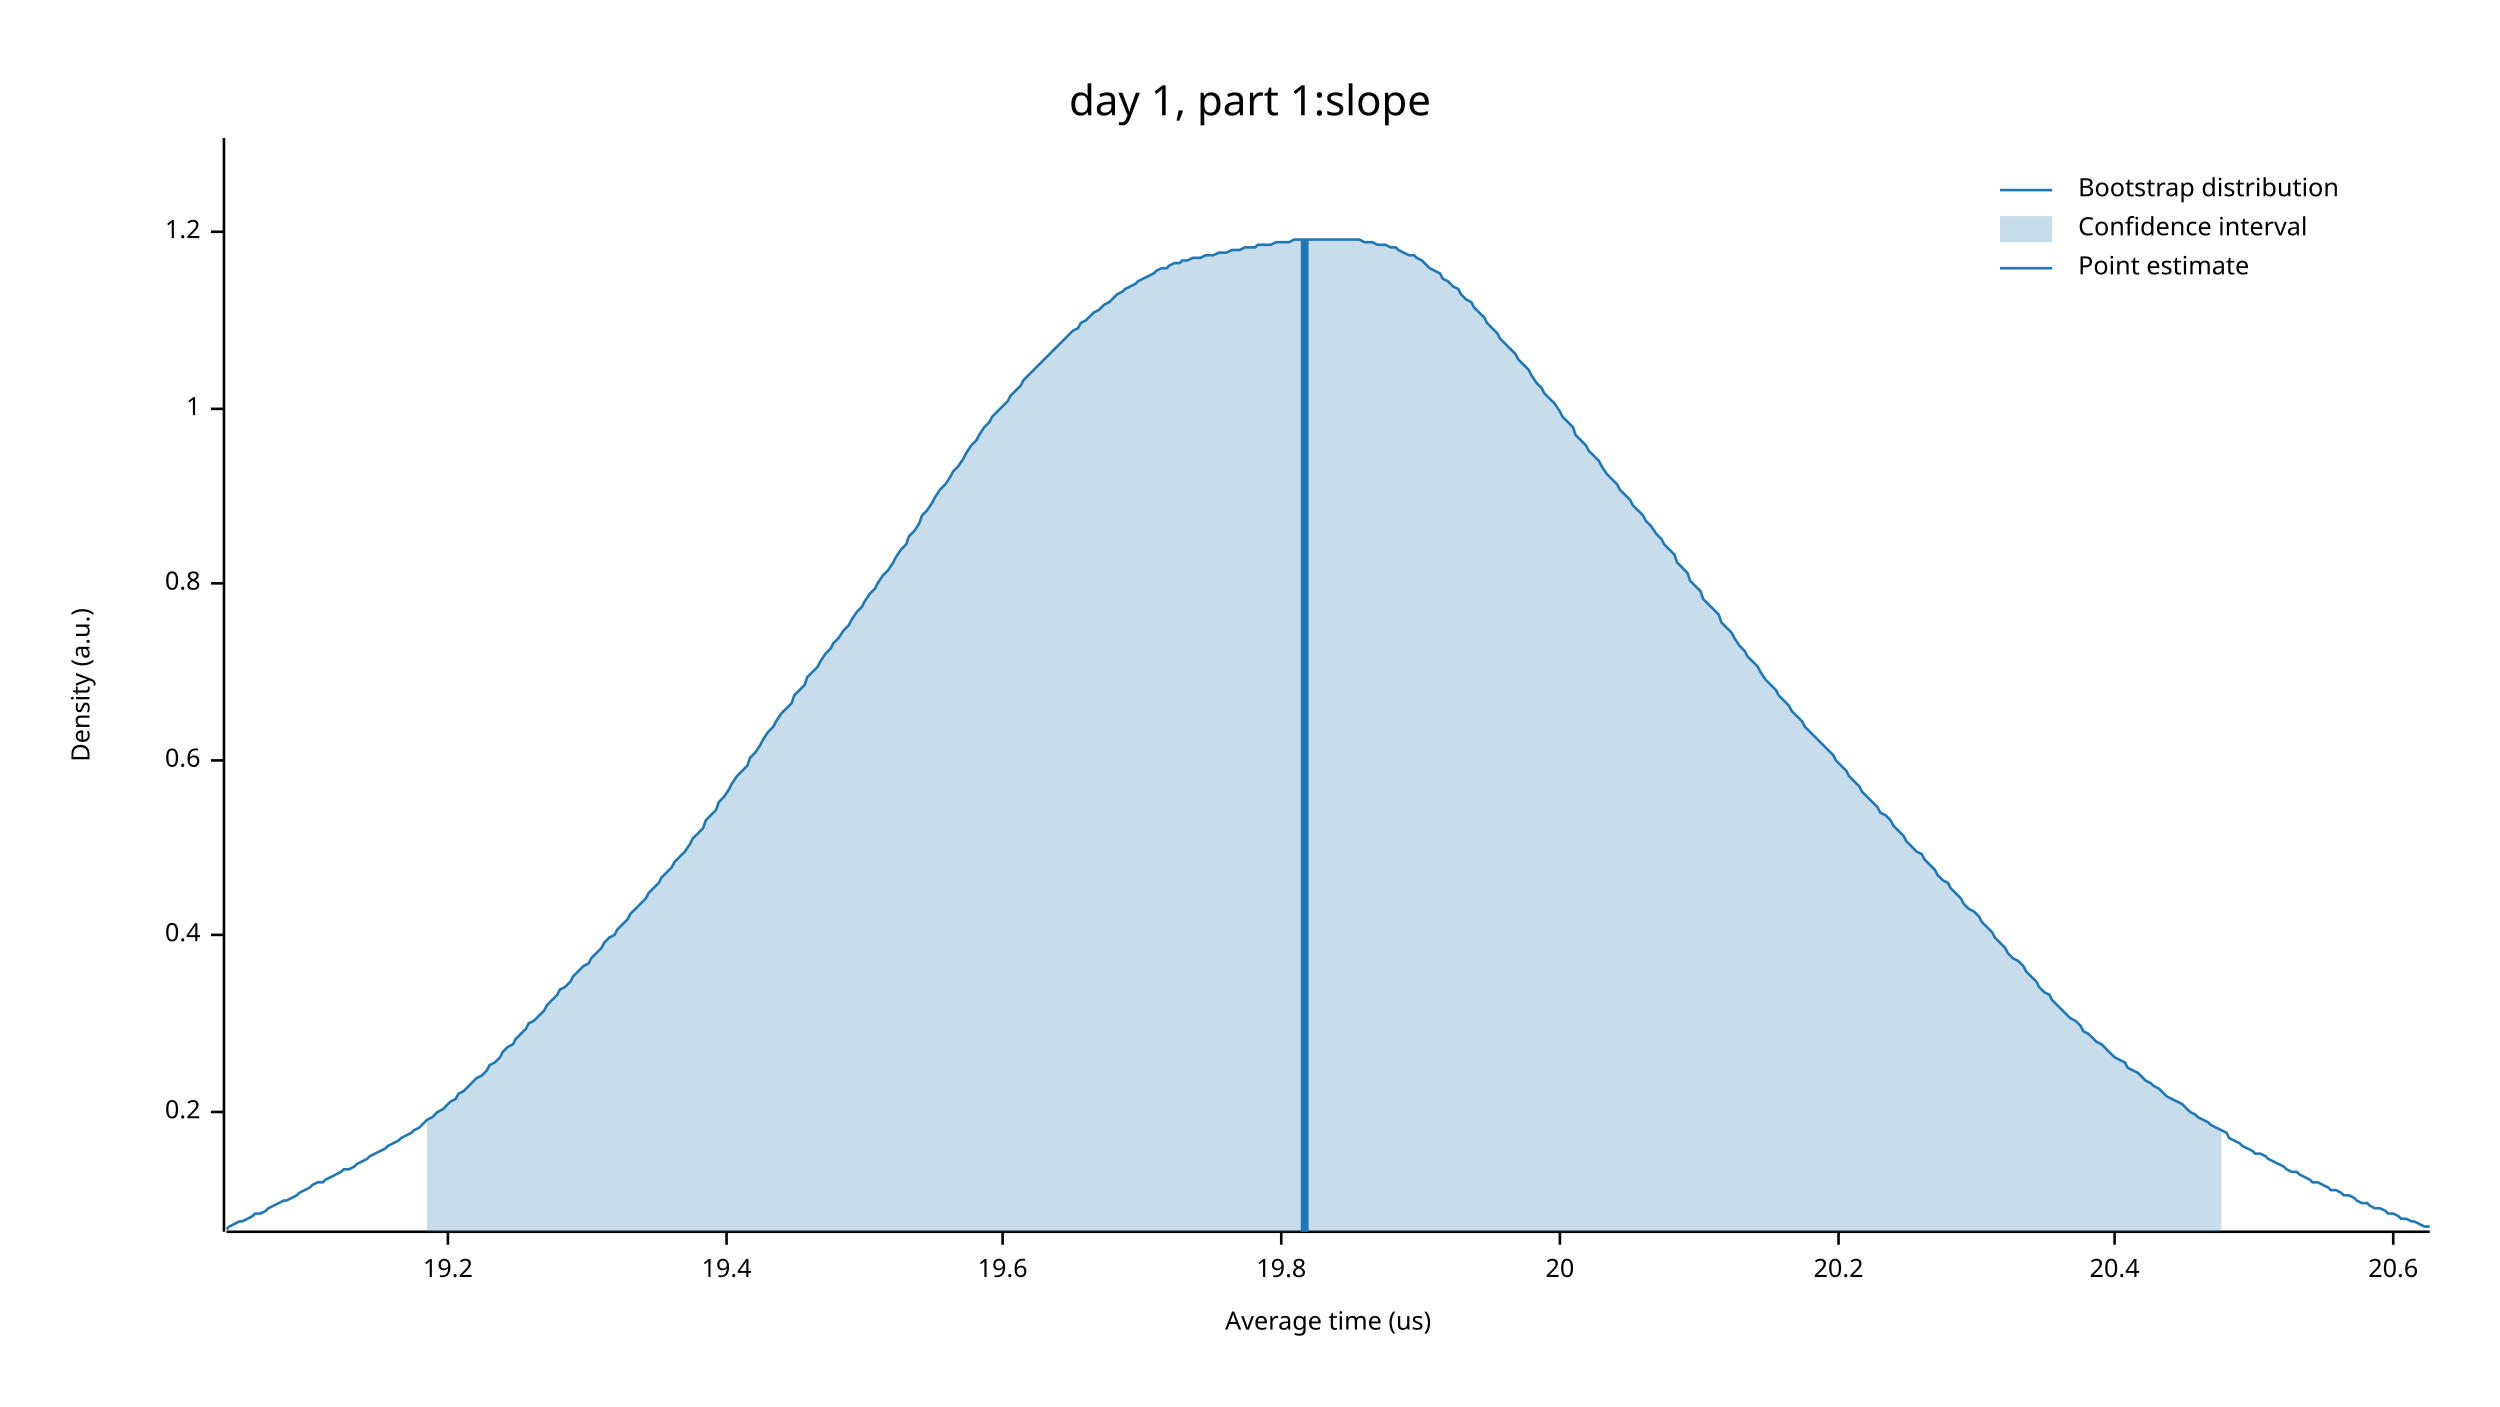
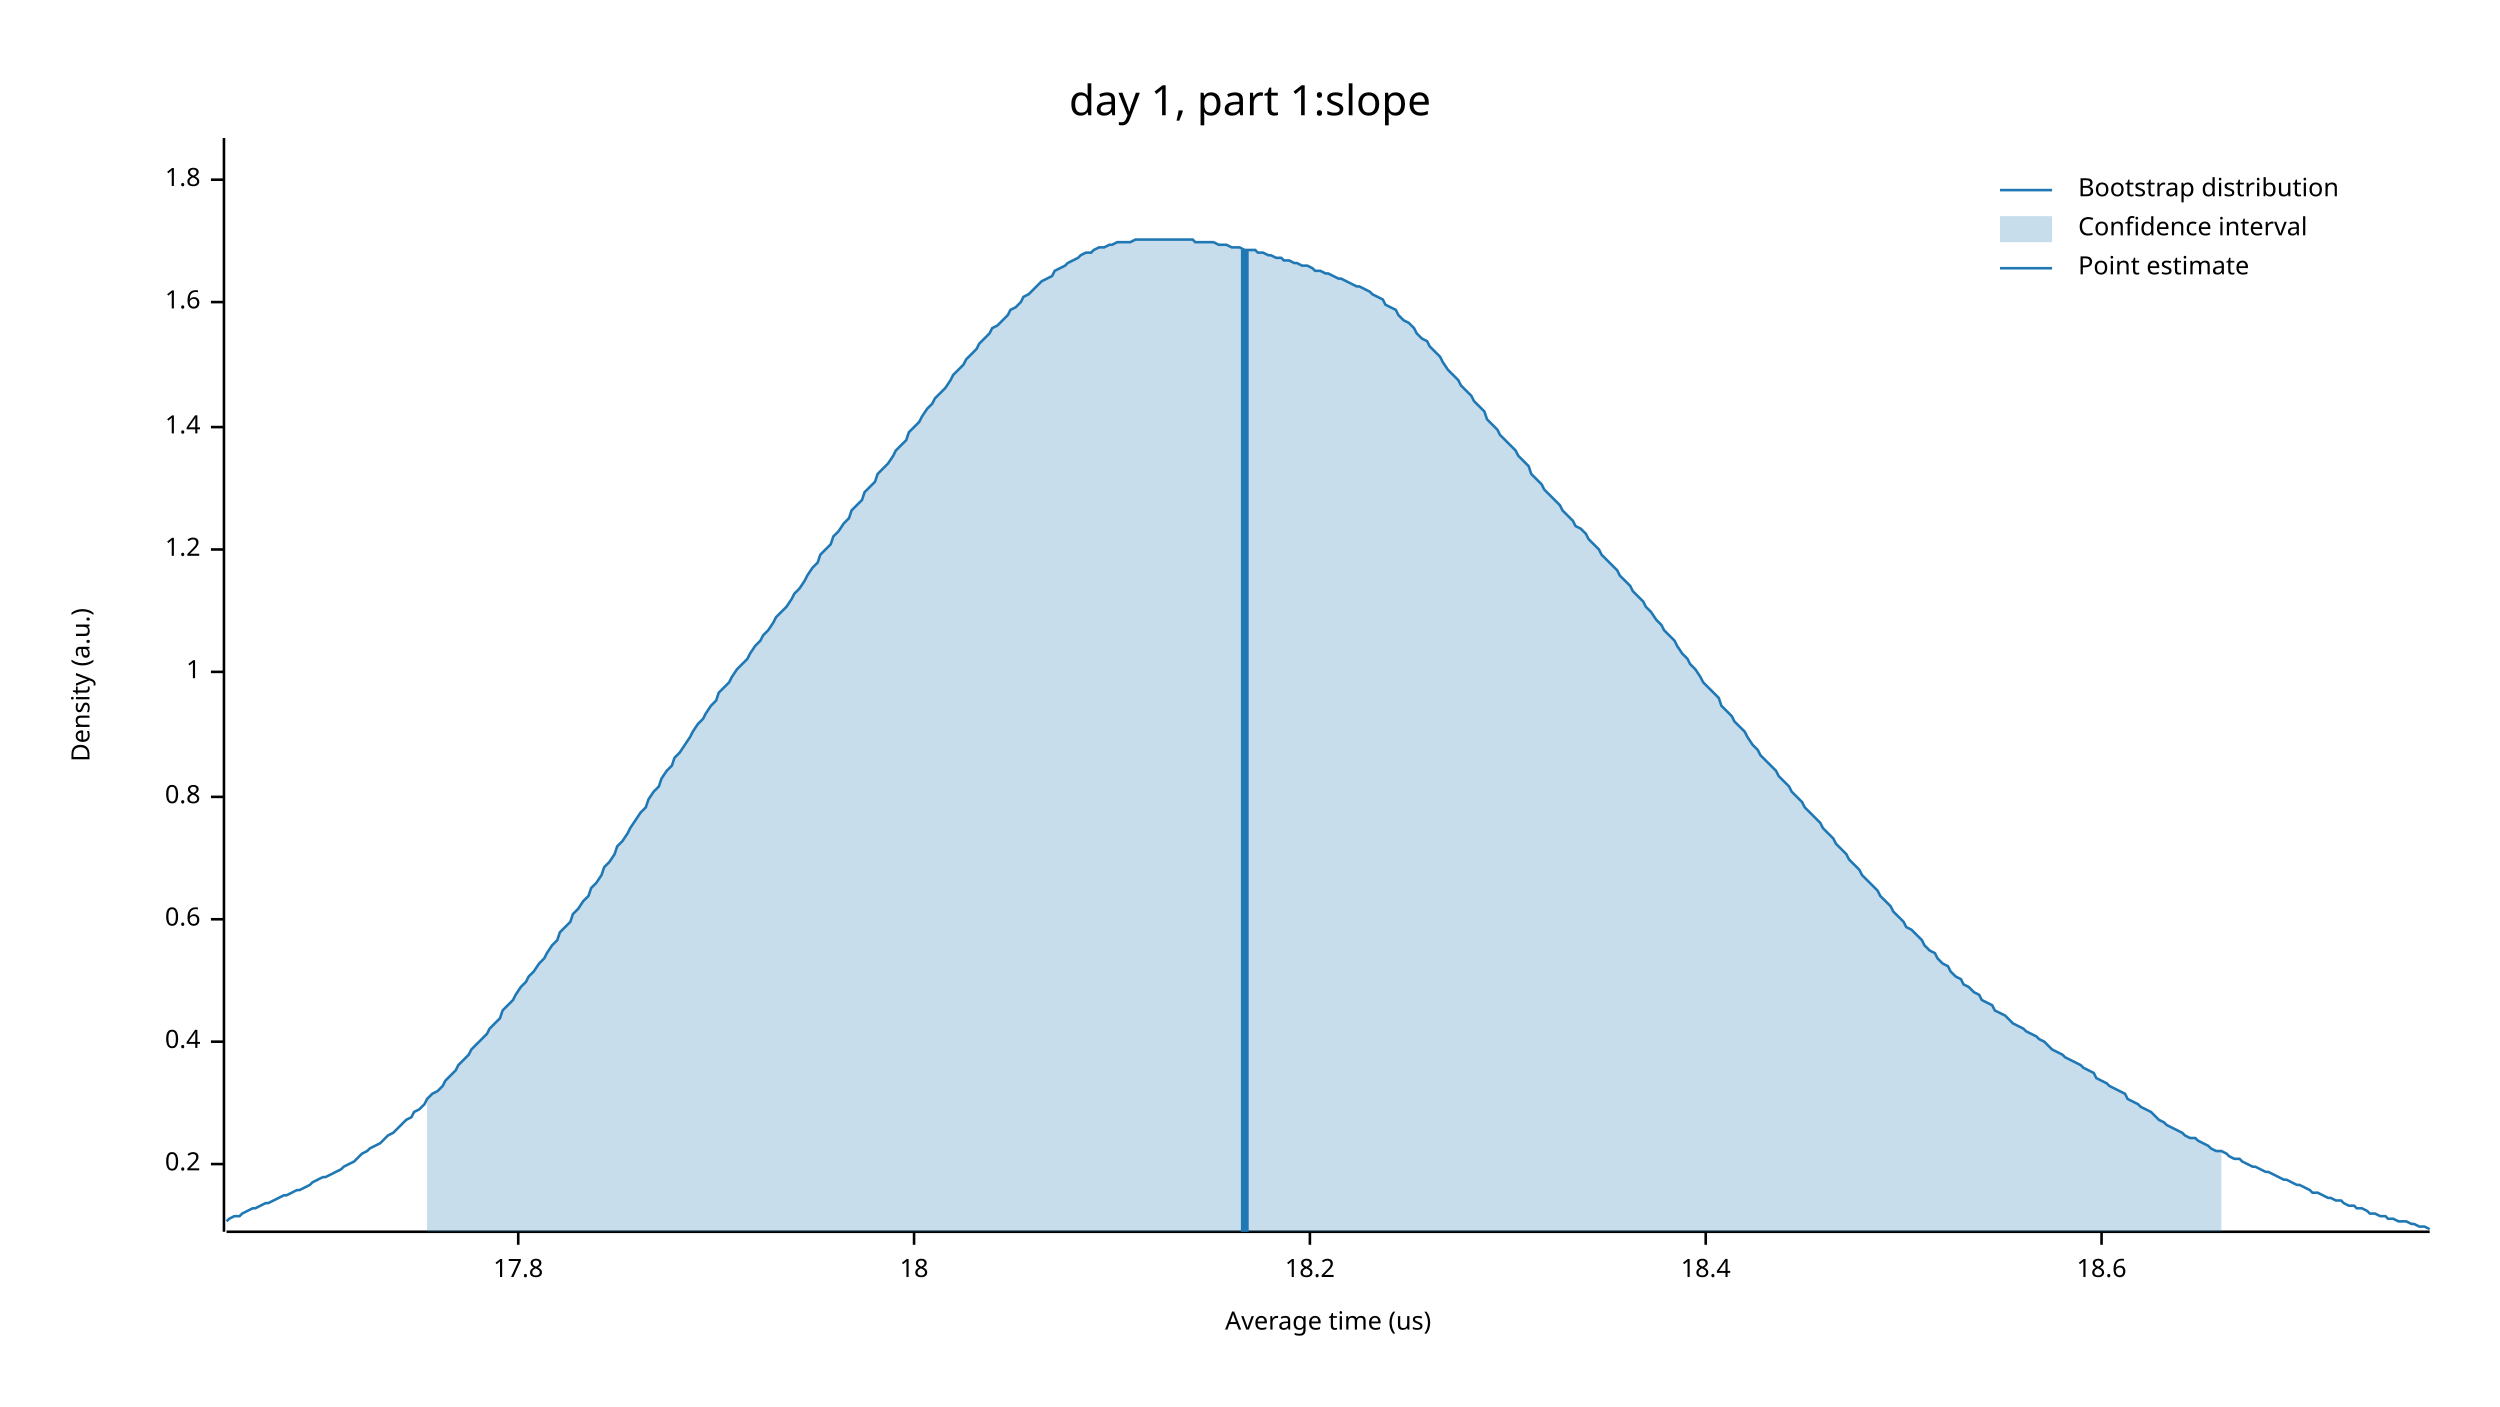
<svg xmlns="http://www.w3.org/2000/svg" width="960" height="540" viewBox="0 0 960 540">
  <text x="480" y="32" dy="0.76em" text-anchor="middle" font-family="sans-serif" font-size="16.129" opacity="1" fill="#000000">
day 1, part 1:slope
</text>
  <text x="27" y="263" dy="0.76em" text-anchor="middle" font-family="sans-serif" font-size="9.677" opacity="1" fill="#000000" transform="rotate(270, 27, 263)">
Density (a.u.)
</text>
  <text x="510" y="513" dy="-0.5ex" text-anchor="middle" font-family="sans-serif" font-size="9.677" opacity="1" fill="#000000">
Average time (us)
</text>
  <polyline fill="none" opacity="1" stroke="#000000" stroke-width="1" points="86,53 86,473 " />
-   <text x="77" y="427" dy="0.5ex" text-anchor="end" font-family="sans-serif" font-size="9.677" opacity="1" fill="#000000">
+   <text x="77" y="447" dy="0.5ex" text-anchor="end" font-family="sans-serif" font-size="9.677" opacity="1" fill="#000000">
0.2
</text>
-   <polyline fill="none" opacity="1" stroke="#000000" stroke-width="1" points="81,427 86,427 " />
-   <text x="77" y="359" dy="0.5ex" text-anchor="end" font-family="sans-serif" font-size="9.677" opacity="1" fill="#000000">
+   <polyline fill="none" opacity="1" stroke="#000000" stroke-width="1" points="81,447 86,447 " />
+   <text x="77" y="400" dy="0.5ex" text-anchor="end" font-family="sans-serif" font-size="9.677" opacity="1" fill="#000000">
0.4
</text>
-   <polyline fill="none" opacity="1" stroke="#000000" stroke-width="1" points="81,359 86,359 " />
-   <text x="77" y="292" dy="0.5ex" text-anchor="end" font-family="sans-serif" font-size="9.677" opacity="1" fill="#000000">
+   <polyline fill="none" opacity="1" stroke="#000000" stroke-width="1" points="81,400 86,400 " />
+   <text x="77" y="353" dy="0.5ex" text-anchor="end" font-family="sans-serif" font-size="9.677" opacity="1" fill="#000000">
0.6
</text>
-   <polyline fill="none" opacity="1" stroke="#000000" stroke-width="1" points="81,292 86,292 " />
-   <text x="77" y="224" dy="0.5ex" text-anchor="end" font-family="sans-serif" font-size="9.677" opacity="1" fill="#000000">
+   <polyline fill="none" opacity="1" stroke="#000000" stroke-width="1" points="81,353 86,353 " />
+   <text x="77" y="306" dy="0.5ex" text-anchor="end" font-family="sans-serif" font-size="9.677" opacity="1" fill="#000000">
0.8
</text>
-   <polyline fill="none" opacity="1" stroke="#000000" stroke-width="1" points="81,224 86,224 " />
-   <text x="77" y="157" dy="0.5ex" text-anchor="end" font-family="sans-serif" font-size="9.677" opacity="1" fill="#000000">
+   <polyline fill="none" opacity="1" stroke="#000000" stroke-width="1" points="81,306 86,306 " />
+   <text x="77" y="258" dy="0.5ex" text-anchor="end" font-family="sans-serif" font-size="9.677" opacity="1" fill="#000000">
1
</text>
-   <polyline fill="none" opacity="1" stroke="#000000" stroke-width="1" points="81,157 86,157 " />
-   <text x="77" y="89" dy="0.5ex" text-anchor="end" font-family="sans-serif" font-size="9.677" opacity="1" fill="#000000">
+   <polyline fill="none" opacity="1" stroke="#000000" stroke-width="1" points="81,258 86,258 " />
+   <text x="77" y="211" dy="0.5ex" text-anchor="end" font-family="sans-serif" font-size="9.677" opacity="1" fill="#000000">
1.2
</text>
-   <polyline fill="none" opacity="1" stroke="#000000" stroke-width="1" points="81,89 86,89 " />
+   <polyline fill="none" opacity="1" stroke="#000000" stroke-width="1" points="81,211 86,211 " />
+   <text x="77" y="164" dy="0.5ex" text-anchor="end" font-family="sans-serif" font-size="9.677" opacity="1" fill="#000000">
+ 1.4
+ </text>
+   <polyline fill="none" opacity="1" stroke="#000000" stroke-width="1" points="81,164 86,164 " />
+   <text x="77" y="116" dy="0.5ex" text-anchor="end" font-family="sans-serif" font-size="9.677" opacity="1" fill="#000000">
+ 1.6
+ </text>
+   <polyline fill="none" opacity="1" stroke="#000000" stroke-width="1" points="81,116 86,116 " />
+   <text x="77" y="69" dy="0.5ex" text-anchor="end" font-family="sans-serif" font-size="9.677" opacity="1" fill="#000000">
+ 1.8
+ </text>
+   <polyline fill="none" opacity="1" stroke="#000000" stroke-width="1" points="81,69 86,69 " />
  <polyline fill="none" opacity="1" stroke="#000000" stroke-width="1" points="87,473 933,473 " />
-   <text x="172" y="483" dy="0.76em" text-anchor="middle" font-family="sans-serif" font-size="9.677" opacity="1" fill="#000000">
- 19.2
+   <text x="199" y="483" dy="0.76em" text-anchor="middle" font-family="sans-serif" font-size="9.677" opacity="1" fill="#000000">
+ 17.8
</text>
-   <polyline fill="none" opacity="1" stroke="#000000" stroke-width="1" points="172,473 172,478 " />
-   <text x="279" y="483" dy="0.76em" text-anchor="middle" font-family="sans-serif" font-size="9.677" opacity="1" fill="#000000">
- 19.4
+   <polyline fill="none" opacity="1" stroke="#000000" stroke-width="1" points="199,473 199,478 " />
+   <text x="351" y="483" dy="0.76em" text-anchor="middle" font-family="sans-serif" font-size="9.677" opacity="1" fill="#000000">
+ 18
</text>
-   <polyline fill="none" opacity="1" stroke="#000000" stroke-width="1" points="279,473 279,478 " />
-   <text x="385" y="483" dy="0.76em" text-anchor="middle" font-family="sans-serif" font-size="9.677" opacity="1" fill="#000000">
- 19.6
+   <polyline fill="none" opacity="1" stroke="#000000" stroke-width="1" points="351,473 351,478 " />
+   <text x="503" y="483" dy="0.76em" text-anchor="middle" font-family="sans-serif" font-size="9.677" opacity="1" fill="#000000">
+ 18.2
</text>
-   <polyline fill="none" opacity="1" stroke="#000000" stroke-width="1" points="385,473 385,478 " />
-   <text x="492" y="483" dy="0.76em" text-anchor="middle" font-family="sans-serif" font-size="9.677" opacity="1" fill="#000000">
- 19.8
+   <polyline fill="none" opacity="1" stroke="#000000" stroke-width="1" points="503,473 503,478 " />
+   <text x="655" y="483" dy="0.76em" text-anchor="middle" font-family="sans-serif" font-size="9.677" opacity="1" fill="#000000">
+ 18.4
</text>
-   <polyline fill="none" opacity="1" stroke="#000000" stroke-width="1" points="492,473 492,478 " />
-   <text x="599" y="483" dy="0.76em" text-anchor="middle" font-family="sans-serif" font-size="9.677" opacity="1" fill="#000000">
- 20
+   <polyline fill="none" opacity="1" stroke="#000000" stroke-width="1" points="655,473 655,478 " />
+   <text x="807" y="483" dy="0.76em" text-anchor="middle" font-family="sans-serif" font-size="9.677" opacity="1" fill="#000000">
+ 18.6
</text>
-   <polyline fill="none" opacity="1" stroke="#000000" stroke-width="1" points="599,473 599,478 " />
-   <text x="706" y="483" dy="0.76em" text-anchor="middle" font-family="sans-serif" font-size="9.677" opacity="1" fill="#000000">
- 20.2
- </text>
-   <polyline fill="none" opacity="1" stroke="#000000" stroke-width="1" points="706,473 706,478 " />
-   <text x="812" y="483" dy="0.76em" text-anchor="middle" font-family="sans-serif" font-size="9.677" opacity="1" fill="#000000">
- 20.4
- </text>
-   <polyline fill="none" opacity="1" stroke="#000000" stroke-width="1" points="812,473 812,478 " />
-   <text x="919" y="483" dy="0.76em" text-anchor="middle" font-family="sans-serif" font-size="9.677" opacity="1" fill="#000000">
- 20.6
- </text>
-   <polyline fill="none" opacity="1" stroke="#000000" stroke-width="1" points="919,473 919,478 " />
-   <polyline fill="none" opacity="1" stroke="#1F78B4" stroke-width="1" points="87,472 88,471 90,470 92,469 93,469 95,468 97,467 98,466 100,466 102,465 103,464 105,463 107,462 109,461 110,461 112,460 114,459 115,458 117,457 119,456 120,455 122,454 124,454 125,453 127,452 129,451 131,450 132,449 134,449 136,448 137,447 139,446 141,445 142,444 144,443 146,442 148,441 149,440 151,439 153,438 154,437 156,436 158,435 159,434 161,433 163,431 164,430 166,429 168,427 170,426 171,425 173,423 175,422 176,420 178,419 180,417 181,416 183,414 185,413 187,411 188,409 190,408 192,406 193,404 195,402 197,401 198,399 200,397 202,395 203,393 205,392 207,390 209,388 210,386 212,384 214,382 215,380 217,379 219,377 220,375 222,373 224,371 226,370 227,368 229,366 231,364 232,362 234,360 236,359 237,357 239,355 241,353 242,351 244,349 246,347 248,345 249,343 251,341 253,339 254,337 256,335 258,333 259,331 261,329 263,327 265,324 266,322 268,320 270,318 271,315 273,313 275,311 276,308 278,306 280,303 281,301 283,298 285,296 287,294 288,291 290,289 292,286 293,284 295,281 297,279 298,277 300,274 302,272 304,270 305,267 307,265 309,263 310,260 312,258 314,256 315,254 317,251 319,249 320,247 322,245 324,242 326,240 327,238 329,235 331,233 332,231 334,228 336,226 337,224 339,221 341,219 343,216 344,214 346,211 348,209 349,206 351,204 353,201 354,198 356,196 358,193 359,191 361,188 363,186 365,183 366,181 368,179 370,176 371,174 373,171 375,169 376,167 378,164 380,162 381,160 383,158 385,156 387,154 388,152 390,150 392,148 393,146 395,144 397,142 398,141 400,139 402,137 404,135 405,134 407,132 409,130 410,129 412,127 414,126 415,124 417,123 419,121 420,120 422,119 424,117 426,116 427,115 429,113 431,112 432,111 434,110 436,109 437,108 439,107 441,106 443,105 444,104 446,103 448,103 449,102 451,101 453,101 454,100 456,100 458,99 459,99 461,99 463,98 465,98 466,98 468,97 470,97 471,97 473,96 475,96 476,96 478,95 480,95 482,95 483,94 485,94 487,94 488,94 490,93 492,93 493,93 495,93 497,92 498,92 500,92 502,92 504,92 505,92 507,92 509,92 510,92 512,92 514,92 515,92 517,92 519,92 521,92 522,92 524,93 526,93 527,93 529,94 531,94 532,94 534,95 536,95 537,96 539,97 541,98 543,98 544,99 546,100 548,102 549,103 551,104 553,105 554,107 556,108 558,110 560,111 561,113 563,115 565,116 566,118 568,120 570,122 571,124 573,126 575,128 576,130 578,132 580,134 582,136 583,138 585,140 587,142 588,144 590,147 592,149 593,151 595,153 597,155 599,158 600,160 602,162 604,164 605,167 607,169 609,171 610,173 612,175 614,177 615,179 617,182 619,184 621,186 622,188 624,190 626,192 627,194 629,196 631,198 632,200 634,202 636,205 638,207 639,209 641,211 643,213 644,216 646,218 648,220 649,223 651,225 653,227 654,230 656,232 658,234 660,236 661,239 663,241 665,243 666,245 668,248 670,250 671,252 673,254 675,256 676,258 678,261 680,263 682,265 683,267 685,269 687,271 688,273 690,275 692,277 693,279 695,281 697,283 699,285 700,286 702,288 704,290 705,292 707,294 709,296 710,298 712,300 714,302 715,304 717,306 719,308 721,310 722,312 724,313 726,315 727,317 729,319 731,321 732,323 734,325 736,327 738,328 739,330 741,332 743,334 744,336 746,338 748,339 749,341 751,343 753,345 754,347 756,349 758,350 760,352 761,354 763,356 765,358 766,360 768,362 770,364 771,366 773,368 775,369 777,371 778,373 780,375 782,377 783,379 785,381 787,382 788,384 790,386 792,388 793,389 795,391 797,392 799,394 800,396 802,397 804,399 805,400 807,401 809,403 810,404 812,406 814,407 816,408 817,410 819,411 821,412 822,413 824,415 826,416 827,417 829,418 831,420 832,421 834,422 836,423 838,424 839,425 841,427 843,428 844,429 846,430 848,431 849,432 851,433 853,434 855,435 856,437 858,438 860,439 861,440 863,441 865,442 866,443 868,443 870,444 871,445 873,446 875,447 877,448 878,449 880,450 882,450 883,451 885,452 887,453 888,454 890,454 892,455 894,456 895,457 897,457 899,458 900,459 902,459 904,460 905,461 907,462 909,462 910,463 912,464 914,464 916,465 917,466 919,466 921,467 922,468 924,468 926,469 927,469 929,470 931,471 933,471 " />
-   <polygon opacity="0.25" fill="#1F78B4" points="164,430 166,429 168,427 170,426 171,425 173,423 175,422 176,420 178,419 180,417 181,416 183,414 185,413 187,411 188,409 190,408 192,406 193,404 195,402 197,401 198,399 200,397 202,395 203,393 205,392 207,390 209,388 210,386 212,384 214,382 215,380 217,379 219,377 220,375 222,373 224,371 226,370 227,368 229,366 231,364 232,362 234,360 236,359 237,357 239,355 241,353 242,351 244,349 246,347 248,345 249,343 251,341 253,339 254,337 256,335 258,333 259,331 261,329 263,327 265,324 266,322 268,320 270,318 271,315 273,313 275,311 276,308 278,306 280,303 281,301 283,298 285,296 287,294 288,291 290,289 292,286 293,284 295,281 297,279 298,277 300,274 302,272 304,270 305,267 307,265 309,263 310,260 312,258 314,256 315,254 317,251 319,249 320,247 322,245 324,242 326,240 327,238 329,235 331,233 332,231 334,228 336,226 337,224 339,221 341,219 343,216 344,214 346,211 348,209 349,206 351,204 353,201 354,198 356,196 358,193 359,191 361,188 363,186 365,183 366,181 368,179 370,176 371,174 373,171 375,169 376,167 378,164 380,162 381,160 383,158 385,156 387,154 388,152 390,150 392,148 393,146 395,144 397,142 398,141 400,139 402,137 404,135 405,134 407,132 409,130 410,129 412,127 414,126 415,124 417,123 419,121 420,120 422,119 424,117 426,116 427,115 429,113 431,112 432,111 434,110 436,109 437,108 439,107 441,106 443,105 444,104 446,103 448,103 449,102 451,101 453,101 454,100 456,100 458,99 459,99 461,99 463,98 465,98 466,98 468,97 470,97 471,97 473,96 475,96 476,96 478,95 480,95 482,95 483,94 485,94 487,94 488,94 490,93 492,93 493,93 495,93 497,92 498,92 500,92 502,92 504,92 505,92 507,92 509,92 510,92 512,92 514,92 515,92 517,92 519,92 521,92 522,92 524,93 526,93 527,93 529,94 531,94 532,94 534,95 536,95 537,96 539,97 541,98 543,98 544,99 546,100 548,102 549,103 551,104 553,105 554,107 556,108 558,110 560,111 561,113 563,115 565,116 566,118 568,120 570,122 571,124 573,126 575,128 576,130 578,132 580,134 582,136 583,138 585,140 587,142 588,144 590,147 592,149 593,151 595,153 597,155 599,158 600,160 602,162 604,164 605,167 607,169 609,171 610,173 612,175 614,177 615,179 617,182 619,184 621,186 622,188 624,190 626,192 627,194 629,196 631,198 632,200 634,202 636,205 638,207 639,209 641,211 643,213 644,216 646,218 648,220 649,223 651,225 653,227 654,230 656,232 658,234 660,236 661,239 663,241 665,243 666,245 668,248 670,250 671,252 673,254 675,256 676,258 678,261 680,263 682,265 683,267 685,269 687,271 688,273 690,275 692,277 693,279 695,281 697,283 699,285 700,286 702,288 704,290 705,292 707,294 709,296 710,298 712,300 714,302 715,304 717,306 719,308 721,310 722,312 724,313 726,315 727,317 729,319 731,321 732,323 734,325 736,327 738,328 739,330 741,332 743,334 744,336 746,338 748,339 749,341 751,343 753,345 754,347 756,349 758,350 760,352 761,354 763,356 765,358 766,360 768,362 770,364 771,366 773,368 775,369 777,371 778,373 780,375 782,377 783,379 785,381 787,382 788,384 790,386 792,388 793,389 795,391 797,392 799,394 800,396 802,397 804,399 805,400 807,401 809,403 810,404 812,406 814,407 816,408 817,410 819,411 821,412 822,413 824,415 826,416 827,417 829,418 831,420 832,421 834,422 836,423 838,424 839,425 841,427 843,428 844,429 846,430 848,431 849,432 851,433 853,434 853,473 164,473 " />
-   <polyline fill="none" opacity="1" stroke="#1F78B4" stroke-width="3" points="501,473 501,92 " />
+   <polyline fill="none" opacity="1" stroke="#000000" stroke-width="1" points="807,473 807,478 " />
+   <polyline fill="none" opacity="1" stroke="#1F78B4" stroke-width="1" points="87,469 88,468 90,467 92,467 93,466 95,465 97,464 98,464 100,463 102,462 103,462 105,461 107,460 109,459 110,459 112,458 114,457 115,457 117,456 119,455 120,454 122,453 124,452 125,452 127,451 129,450 131,449 132,448 134,447 136,446 137,445 139,443 141,442 142,441 144,440 146,439 148,437 149,436 151,435 153,433 154,432 156,430 158,429 159,427 161,426 163,424 164,422 166,420 168,419 170,417 171,415 173,413 175,411 176,409 178,407 180,405 181,403 183,401 185,399 187,397 188,395 190,393 192,391 193,388 195,386 197,384 198,382 200,379 202,377 203,375 205,373 207,370 209,368 210,366 212,363 214,361 215,358 217,356 219,354 220,351 222,349 224,346 226,344 227,341 229,339 231,336 232,333 234,331 236,328 237,325 239,323 241,320 242,318 244,315 246,312 248,310 249,307 251,304 253,302 254,299 256,296 258,294 259,291 261,289 263,286 265,283 266,281 268,278 270,276 271,274 273,271 275,269 276,266 278,264 280,262 281,260 283,257 285,255 287,253 288,251 290,248 292,246 293,244 295,242 297,239 298,237 300,235 302,233 304,230 305,228 307,226 309,223 310,221 312,218 314,216 315,213 317,211 319,209 320,206 322,204 324,201 326,199 327,196 329,194 331,192 332,189 334,187 336,185 337,182 339,180 341,178 343,175 344,173 346,171 348,169 349,166 351,164 353,162 354,160 356,157 358,155 359,153 361,151 363,149 365,146 366,144 368,142 370,140 371,138 373,136 375,134 376,132 378,130 380,128 381,126 383,125 385,123 387,121 388,119 390,118 392,116 393,114 395,113 397,111 398,110 400,108 402,107 404,106 405,104 407,103 409,102 410,101 412,100 414,99 415,98 417,97 419,97 420,96 422,95 424,95 426,94 427,94 429,93 431,93 432,93 434,93 436,92 437,92 439,92 441,92 443,92 444,92 446,92 448,92 449,92 451,92 453,92 454,92 456,92 458,92 459,93 461,93 463,93 465,93 466,93 468,94 470,94 471,94 473,95 475,95 476,95 478,96 480,96 482,96 483,97 485,97 487,98 488,98 490,99 492,99 493,100 495,100 497,101 498,101 500,102 502,102 504,103 505,104 507,104 509,105 510,105 512,106 514,107 515,107 517,108 519,109 521,110 522,110 524,111 526,112 527,113 529,114 531,115 532,117 534,118 536,119 537,121 539,123 541,124 543,126 544,128 546,130 548,131 549,133 551,135 553,137 554,139 556,142 558,144 560,146 561,148 563,150 565,152 566,154 568,156 570,158 571,161 573,163 575,165 576,167 578,169 580,171 582,173 583,175 585,177 587,179 588,182 590,184 592,186 593,188 595,190 597,192 599,194 600,196 602,198 604,200 605,202 607,203 609,205 610,207 612,209 614,211 615,213 617,215 619,217 621,219 622,221 624,223 626,225 627,227 629,229 631,231 632,233 634,235 636,238 638,240 639,242 641,244 643,246 644,248 646,251 648,253 649,255 651,257 653,260 654,262 656,264 658,266 660,268 661,271 663,273 665,275 666,277 668,279 670,281 671,283 673,286 675,288 676,290 678,292 680,294 682,296 683,298 685,300 687,302 688,304 690,306 692,308 693,310 695,312 697,314 699,316 700,318 702,320 704,322 705,324 707,326 709,328 710,330 712,332 714,334 715,336 717,338 719,340 721,342 722,344 724,346 726,348 727,350 729,352 731,354 732,356 734,357 736,359 738,361 739,363 741,365 743,366 744,368 746,370 748,371 749,373 751,375 753,376 754,378 756,379 758,381 760,382 761,384 763,385 765,386 766,388 768,389 770,390 771,391 773,393 775,394 777,395 778,396 780,397 782,398 783,399 785,400 787,402 788,403 790,404 792,405 793,406 795,407 797,408 799,409 800,410 802,411 804,412 805,414 807,415 809,416 810,417 812,418 814,419 816,420 817,422 819,423 821,424 822,425 824,426 826,427 827,428 829,430 831,431 832,432 834,433 836,434 838,435 839,436 841,437 843,437 844,438 846,439 848,440 849,441 851,442 853,442 855,443 856,444 858,445 860,445 861,446 863,447 865,448 866,448 868,449 870,450 871,450 873,451 875,452 877,453 878,453 880,454 882,455 883,455 885,456 887,457 888,458 890,458 892,459 894,460 895,460 897,461 899,461 900,462 902,463 904,463 905,464 907,464 909,465 910,466 912,466 914,467 916,467 917,468 919,468 921,469 922,469 924,469 926,470 927,470 929,471 931,471 933,472 " />
+   <polygon opacity="0.25" fill="#1F78B4" points="164,422 166,420 168,419 170,417 171,415 173,413 175,411 176,409 178,407 180,405 181,403 183,401 185,399 187,397 188,395 190,393 192,391 193,388 195,386 197,384 198,382 200,379 202,377 203,375 205,373 207,370 209,368 210,366 212,363 214,361 215,358 217,356 219,354 220,351 222,349 224,346 226,344 227,341 229,339 231,336 232,333 234,331 236,328 237,325 239,323 241,320 242,318 244,315 246,312 248,310 249,307 251,304 253,302 254,299 256,296 258,294 259,291 261,289 263,286 265,283 266,281 268,278 270,276 271,274 273,271 275,269 276,266 278,264 280,262 281,260 283,257 285,255 287,253 288,251 290,248 292,246 293,244 295,242 297,239 298,237 300,235 302,233 304,230 305,228 307,226 309,223 310,221 312,218 314,216 315,213 317,211 319,209 320,206 322,204 324,201 326,199 327,196 329,194 331,192 332,189 334,187 336,185 337,182 339,180 341,178 343,175 344,173 346,171 348,169 349,166 351,164 353,162 354,160 356,157 358,155 359,153 361,151 363,149 365,146 366,144 368,142 370,140 371,138 373,136 375,134 376,132 378,130 380,128 381,126 383,125 385,123 387,121 388,119 390,118 392,116 393,114 395,113 397,111 398,110 400,108 402,107 404,106 405,104 407,103 409,102 410,101 412,100 414,99 415,98 417,97 419,97 420,96 422,95 424,95 426,94 427,94 429,93 431,93 432,93 434,93 436,92 437,92 439,92 441,92 443,92 444,92 446,92 448,92 449,92 451,92 453,92 454,92 456,92 458,92 459,93 461,93 463,93 465,93 466,93 468,94 470,94 471,94 473,95 475,95 476,95 478,96 480,96 482,96 483,97 485,97 487,98 488,98 490,99 492,99 493,100 495,100 497,101 498,101 500,102 502,102 504,103 505,104 507,104 509,105 510,105 512,106 514,107 515,107 517,108 519,109 521,110 522,110 524,111 526,112 527,113 529,114 531,115 532,117 534,118 536,119 537,121 539,123 541,124 543,126 544,128 546,130 548,131 549,133 551,135 553,137 554,139 556,142 558,144 560,146 561,148 563,150 565,152 566,154 568,156 570,158 571,161 573,163 575,165 576,167 578,169 580,171 582,173 583,175 585,177 587,179 588,182 590,184 592,186 593,188 595,190 597,192 599,194 600,196 602,198 604,200 605,202 607,203 609,205 610,207 612,209 614,211 615,213 617,215 619,217 621,219 622,221 624,223 626,225 627,227 629,229 631,231 632,233 634,235 636,238 638,240 639,242 641,244 643,246 644,248 646,251 648,253 649,255 651,257 653,260 654,262 656,264 658,266 660,268 661,271 663,273 665,275 666,277 668,279 670,281 671,283 673,286 675,288 676,290 678,292 680,294 682,296 683,298 685,300 687,302 688,304 690,306 692,308 693,310 695,312 697,314 699,316 700,318 702,320 704,322 705,324 707,326 709,328 710,330 712,332 714,334 715,336 717,338 719,340 721,342 722,344 724,346 726,348 727,350 729,352 731,354 732,356 734,357 736,359 738,361 739,363 741,365 743,366 744,368 746,370 748,371 749,373 751,375 753,376 754,378 756,379 758,381 760,382 761,384 763,385 765,386 766,388 768,389 770,390 771,391 773,393 775,394 777,395 778,396 780,397 782,398 783,399 785,400 787,402 788,403 790,404 792,405 793,406 795,407 797,408 799,409 800,410 802,411 804,412 805,414 807,415 809,416 810,417 812,418 814,419 816,420 817,422 819,423 821,424 822,425 824,426 826,427 827,428 829,430 831,431 832,432 834,433 836,434 838,435 839,436 841,437 843,437 844,438 846,439 848,440 849,441 851,442 853,442 853,473 164,473 " />
+   <polyline fill="none" opacity="1" stroke="#1F78B4" stroke-width="3" points="478,473 478,96 " />
  <text x="798" y="68" dy="0.76em" text-anchor="start" font-family="sans-serif" font-size="9.677" opacity="1" fill="#000000">
Bootstrap distribution
</text>
  <text x="798" y="83" dy="0.76em" text-anchor="start" font-family="sans-serif" font-size="9.677" opacity="1" fill="#000000">
Confidence interval
</text>
  <text x="798" y="98" dy="0.76em" text-anchor="start" font-family="sans-serif" font-size="9.677" opacity="1" fill="#000000">
Point estimate
</text>
  <polyline fill="none" opacity="1" stroke="#1F78B4" stroke-width="1" points="768,73 788,73 " />
  <rect x="768" y="83" width="20" height="10" opacity="0.25" fill="#1F78B4" stroke="none" />
  <polyline fill="none" opacity="1" stroke="#1F78B4" stroke-width="1" points="768,103 788,103 " />
</svg>
